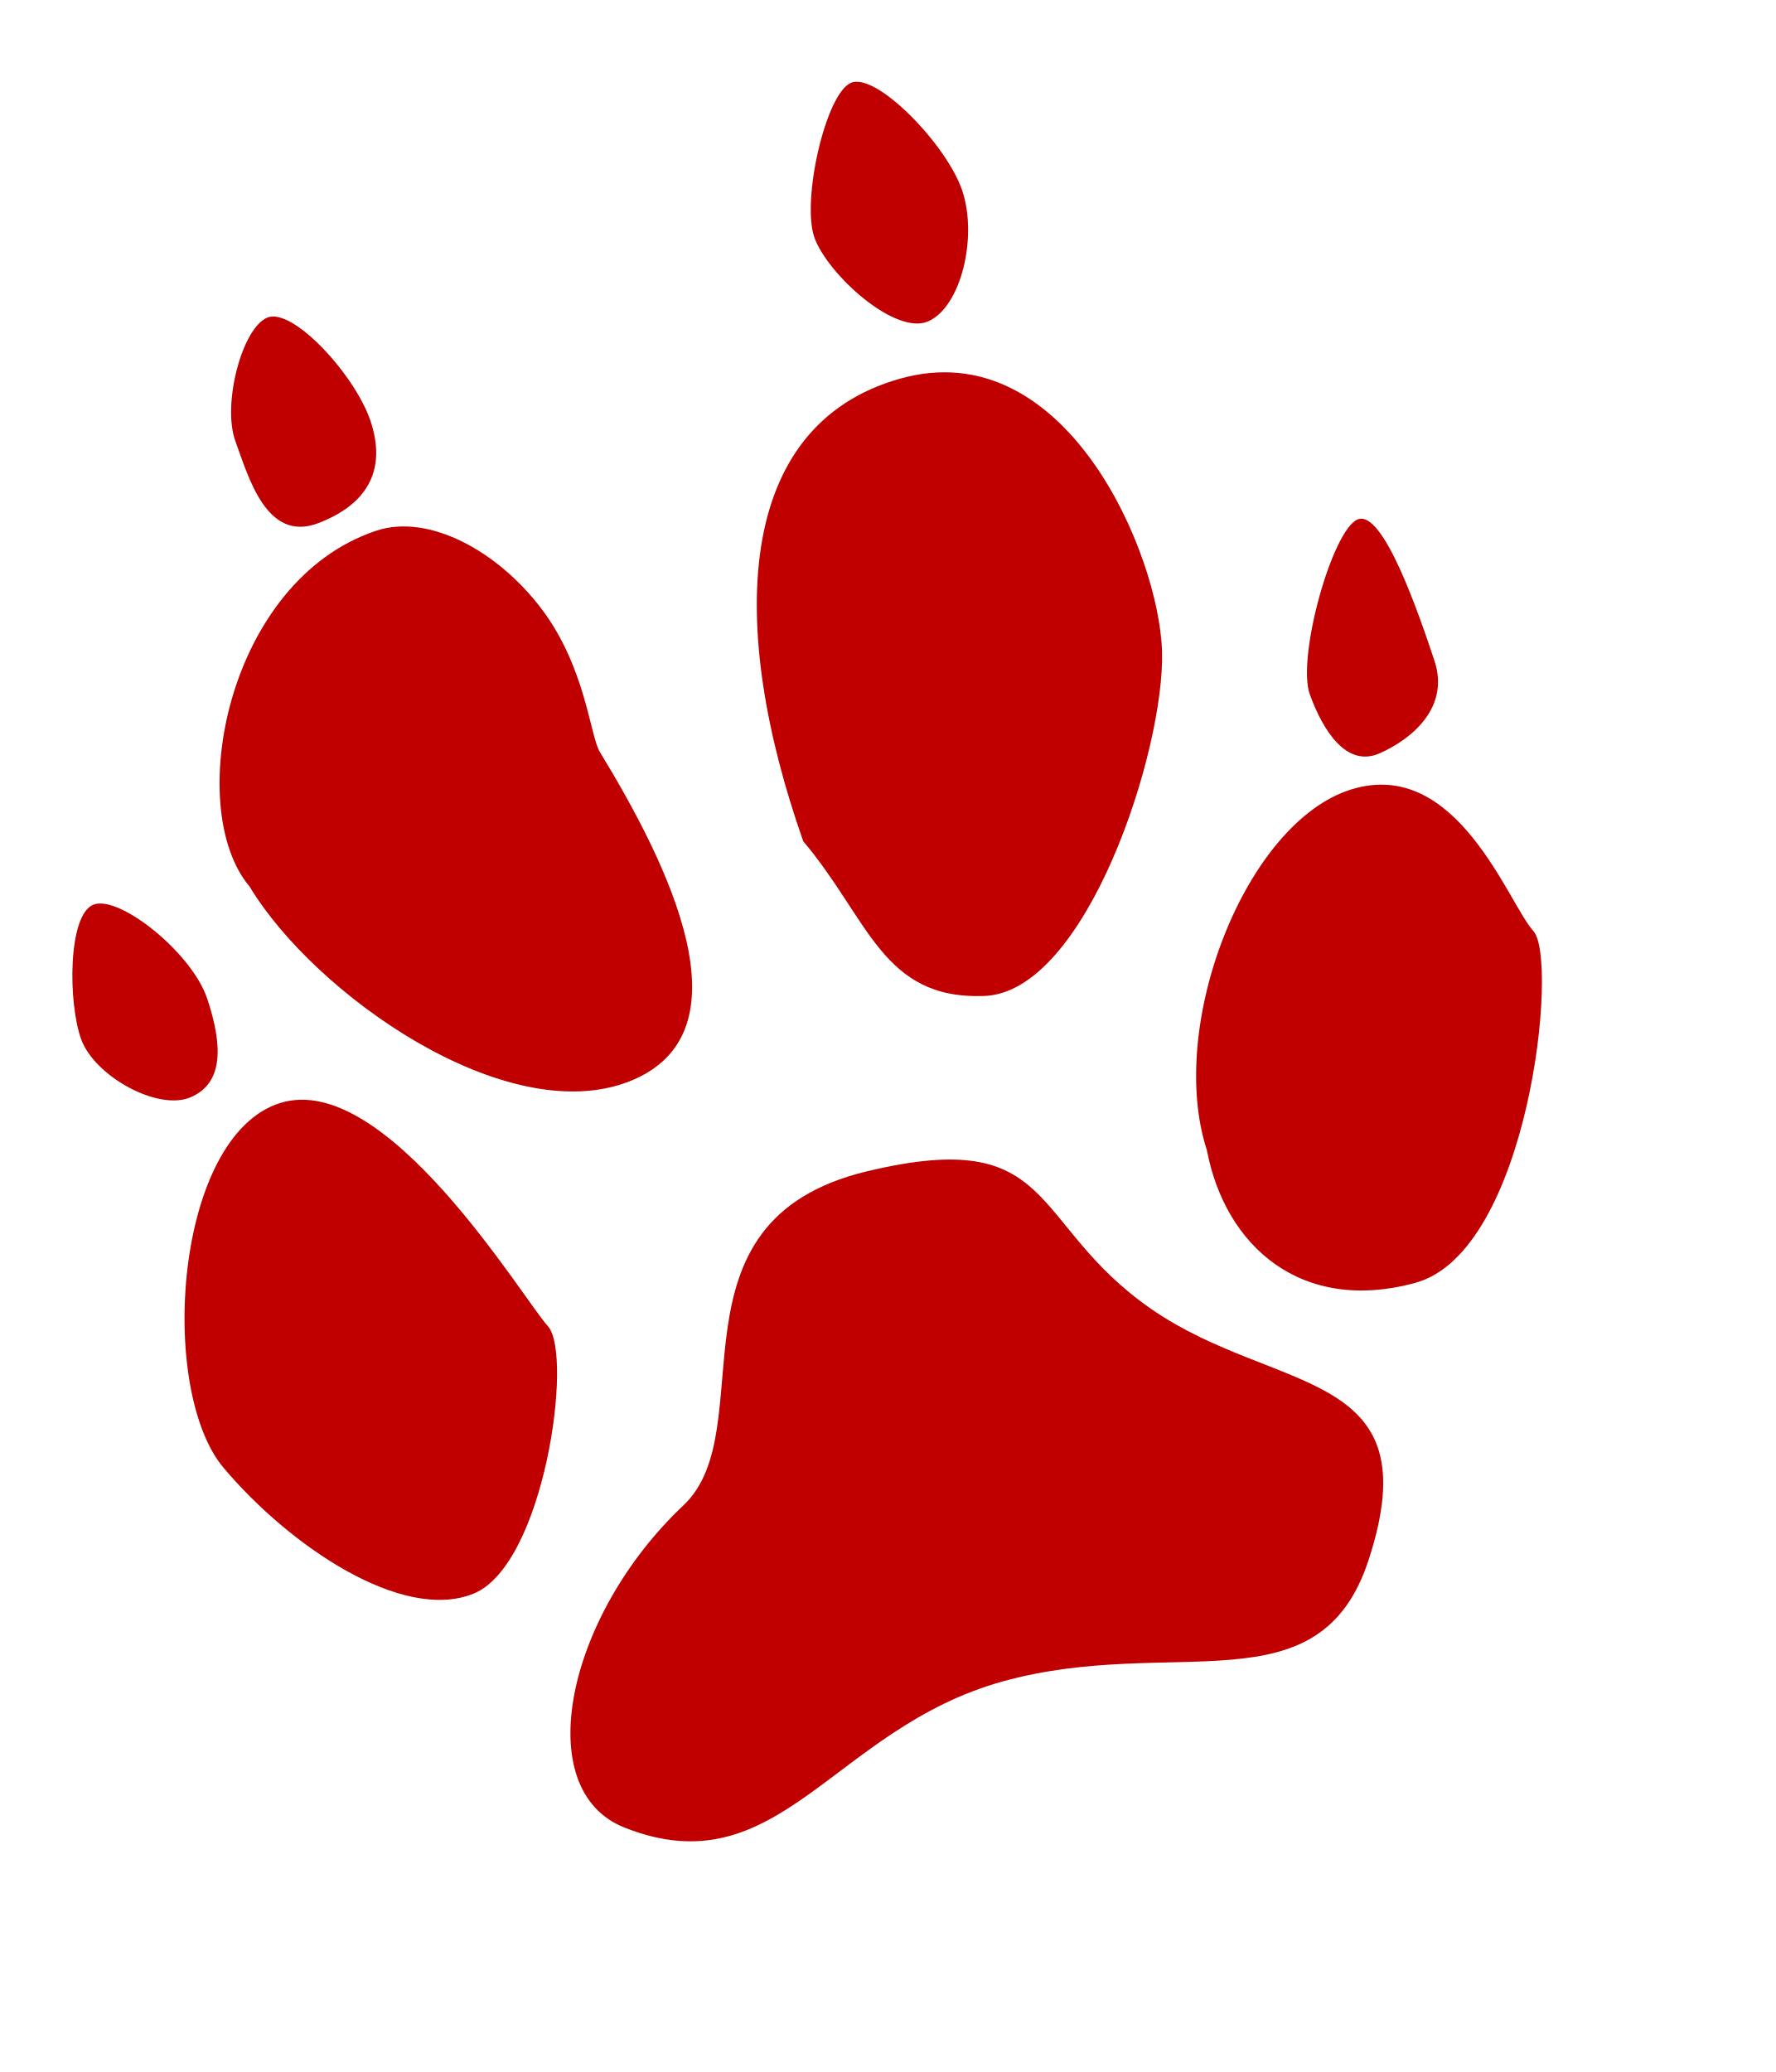
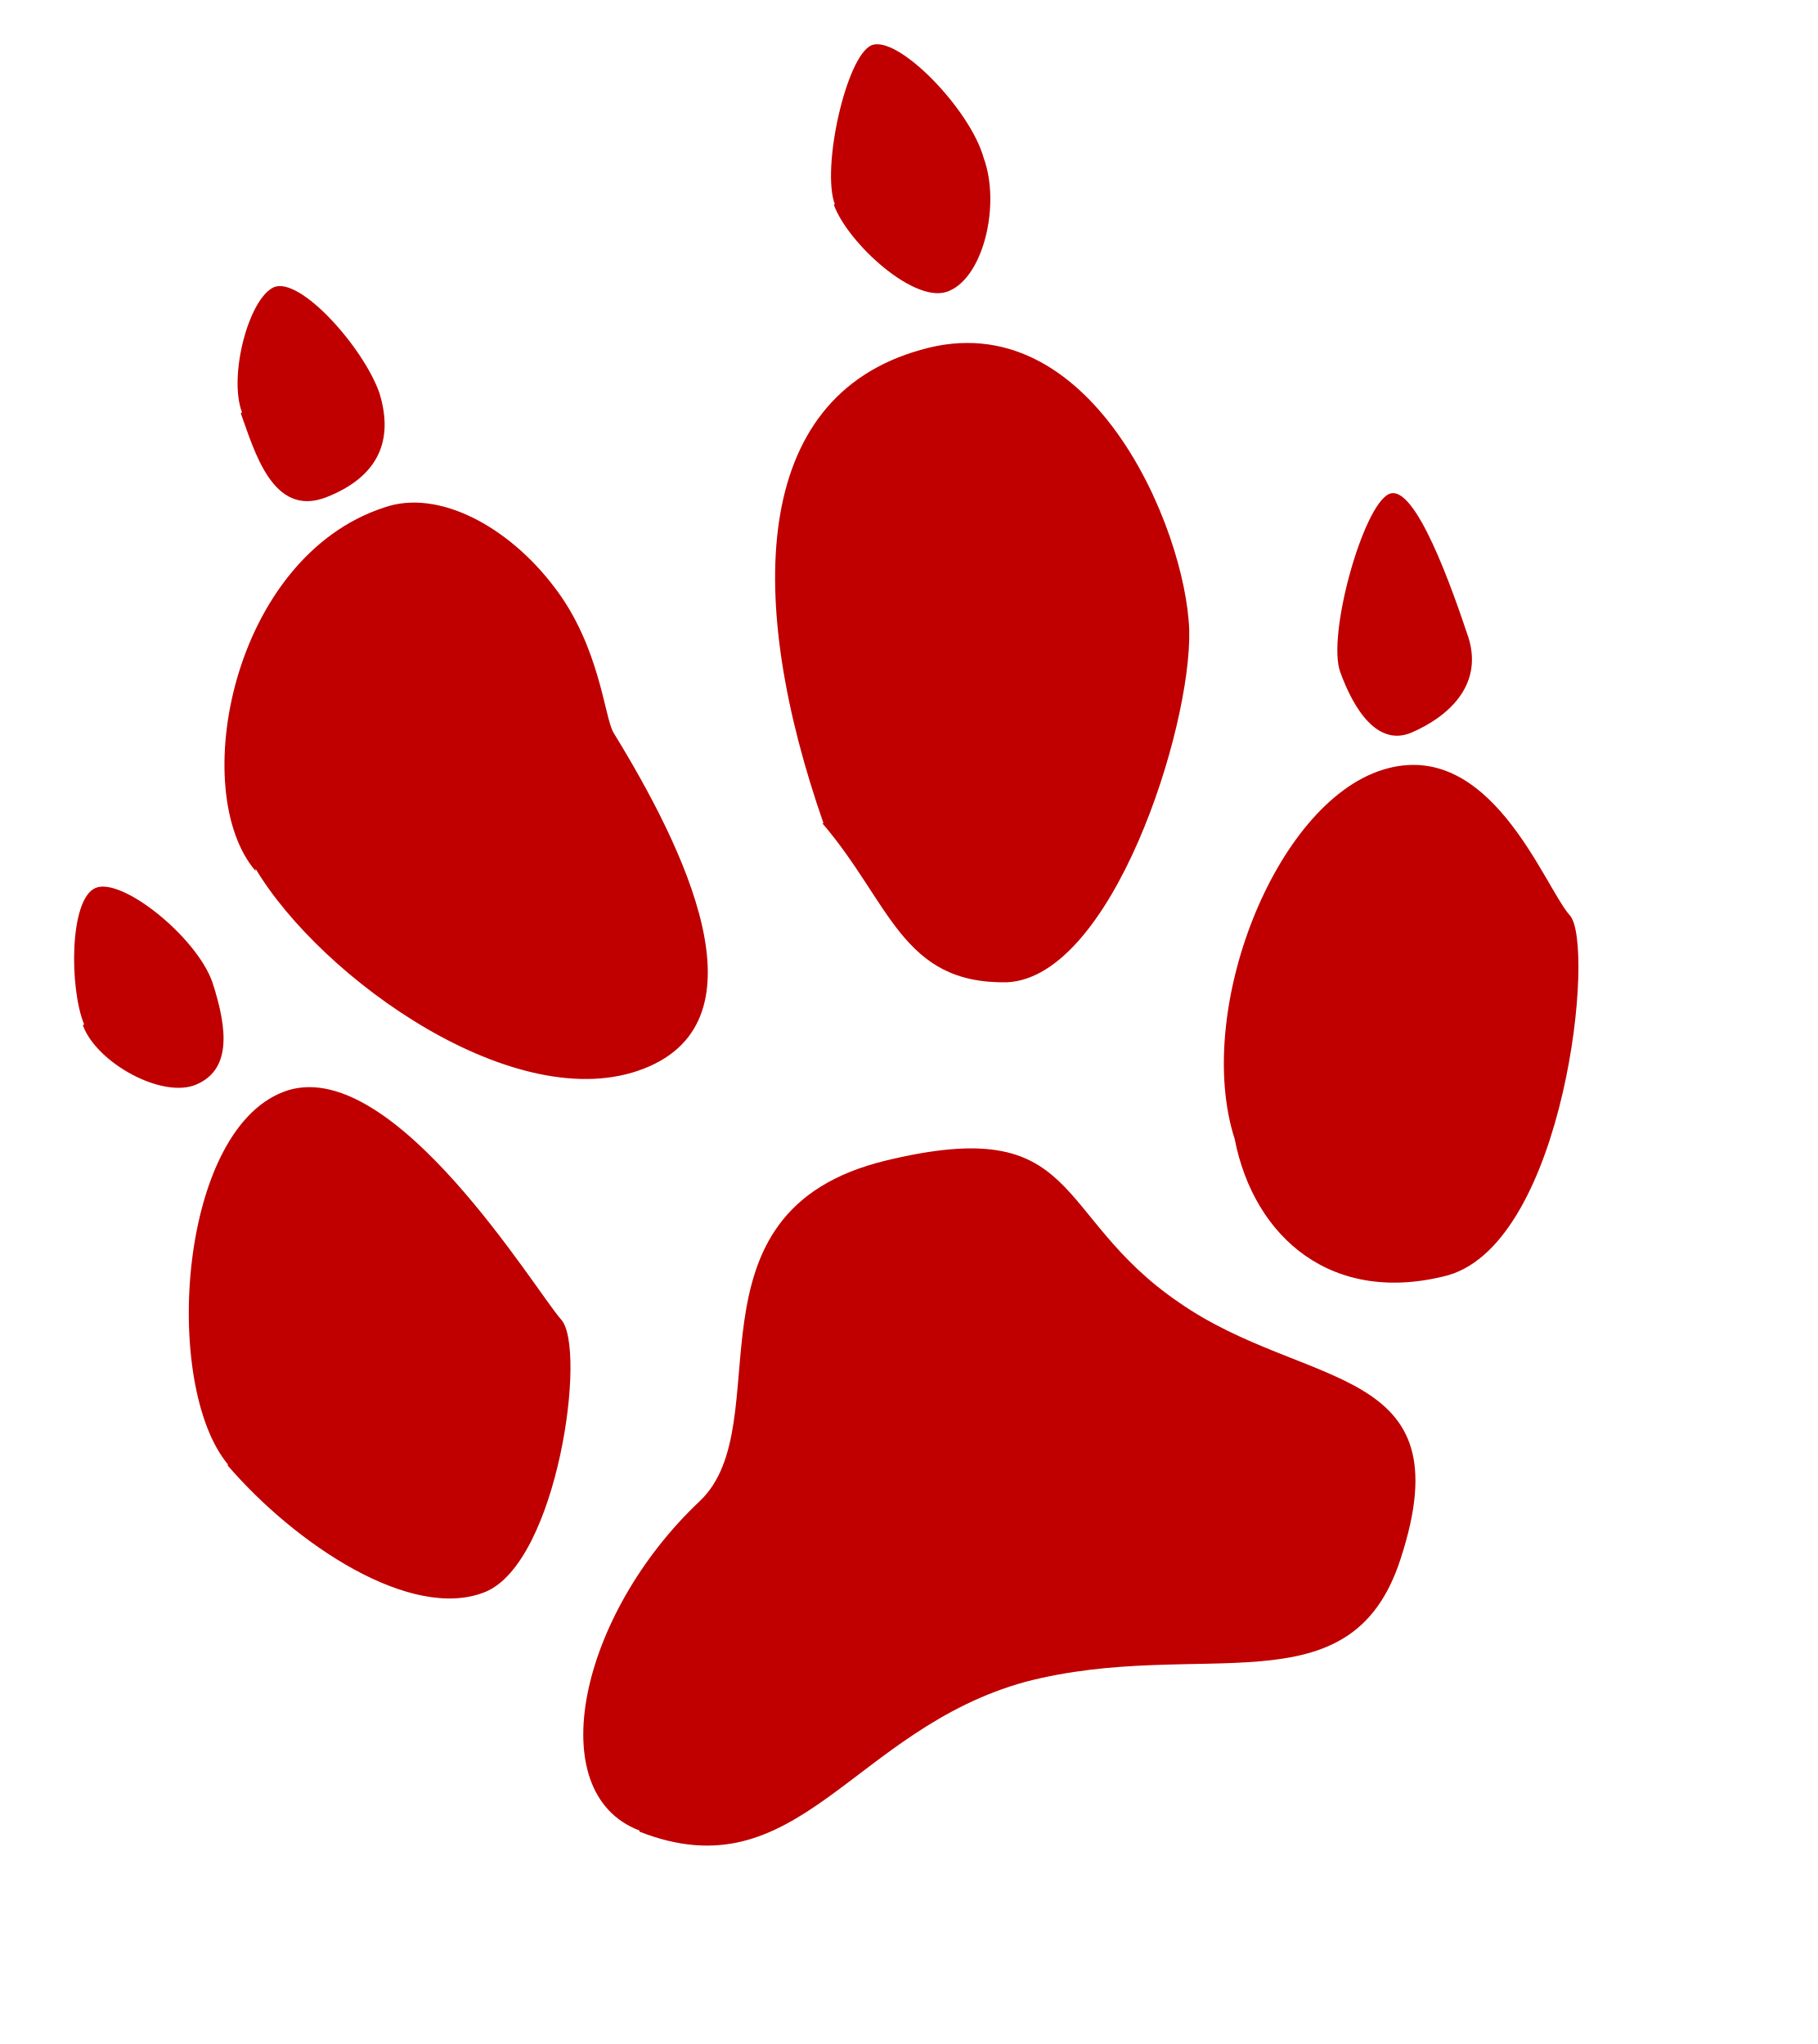
- <svg xmlns="http://www.w3.org/2000/svg" id="svg5040" width="120pt" height="140pt" viewBox="0 0 160 180">
-   <defs id="defs5042" />
-   <g id="g4408" transform="matrix(1.124394,-0.316118,0.316118,1.124394,-10.07967,28.50764)" style="font-size:12;fill:#c00000;fill-opacity:1;stroke:none;stroke-width:1.25;stroke-opacity:1;">
-     <path d="M 1.649,89.755 C 4.917,96.945 11.692,104.967 17.575,104.313 C 23.458,103.66 29.995,88.625 28.688,86.01 C 27.38,83.396 22.03,63.606 13.475,63.844 C 4.92,64.082 -1.62,82.564 1.649,89.755 z " id="path4409" style="fill:#c00000;fill-opacity:1;" />
-     <path d="M 15.711,47.128 C 18.266,56.457 29.675,70.539 39.836,69.529 C 49.996,68.518 47.265,54.197 44.532,44.453 C 44.137,43.045 45.244,37.901 43.208,32.657 C 41.172,27.412 36.802,23.146 32.528,23.356 C 20.408,23.951 12.442,39.937 15.711,47.128 z " id="path4410" style="fill:#c00000;fill-opacity:1;" />
-     <path d="M 57.772,55.326 C 61.04,62.517 60.33,68.756 67.995,70.598 C 75.661,72.439 86.538,56.077 88.376,48.73 C 90.213,41.384 87.87,22.968 74.589,23 C 61.308,23.031 56.642,37.799 57.772,55.326 z " id="path4411" style="fill:#c00000;fill-opacity:1;" />
-     <path d="M 81.298,86.694 C 80.645,94.241 84.925,100.837 94.016,100.896 C 103.107,100.956 111.427,79.861 110.119,77.246 C 108.812,74.632 108.096,62.684 99.541,62.922 C 90.986,63.16 80.881,76.652 81.298,86.694 z " id="path4412" style="fill:#c00000;fill-opacity:1;" />
-     <path d="M 23.909,124.835 C 34.089,132.6 41.431,121.82 55.064,121.878 C 68.696,121.936 77.925,130.693 84.749,120.501 C 93.495,107.438 81.349,106.352 73.886,97.369 C 66.424,88.385 70.85,81.745 55.582,81.167 C 39.12,80.545 42.596,98.17 35.023,102.132 C 24.027,107.885 17.629,120.044 23.909,124.835 z " id="path4413" style="fill:#c00000;fill-opacity:1;" />
-     <path d="M 0.019,54.97 C 0.243,57.968 4.224,61.936 6.971,61.544 C 9.717,61.152 10.4,58.323 10.225,54.576 C 10.051,50.829 5.833,44.98 3.726,45.219 C 1.619,45.457 -0.206,51.972 0.019,54.97 z " id="path4414" style="fill:#c00000;fill-opacity:1;" />
-     <path d="M 23.956,13.757 C 24.18,16.755 24.162,21.974 28.408,21.581 C 32.654,21.189 34.587,18.861 34.413,15.114 C 34.238,11.366 31.02,5.018 28.913,5.256 C 26.806,5.494 23.732,10.76 23.956,13.757 z " id="path4415" style="fill:#c00000;fill-opacity:1;" />
-     <path d="M 71.206,10.757 C 71.43,13.755 75.162,19.724 77.908,19.331 C 80.654,18.939 83.337,14.111 83.163,10.364 C 82.988,6.616 79.27,-0.232 77.163,0.006 C 75.056,0.244 70.981,7.76 71.206,10.757 z " id="path4416" style="fill:#c00000;fill-opacity:1;" />
-     <path d="M 98.456,55.007 C 98.68,58.005 99.662,61.224 102.408,60.831 C 105.154,60.439 108.587,58.861 108.413,55.114 C 108.238,51.366 107.771,42.768 105.663,43.006 C 103.556,43.244 98.231,52.01 98.456,55.007 z " id="path4417" style="fill:#c00000;fill-opacity:1;" />
+ <svg xmlns="http://www.w3.org/2000/svg" viewBox="0 0 160 180">
+   <g fill="#c00000" stroke-width="1.3" font-size="12">
+     <path d="M20 129c6 7 16.2 13.8 22.7 11.2 6.4-2.6 9-21.5 6.7-24-2.3-2.6-14.6-23-24-20.2-9.7 3-11.2 26-5.3 33zM22.5 76.5c5.8 9.7 23 22 34.2 17.6 11-4.3 3.5-19.5-2.7-29.6-.8-1.4-1.2-7.6-5.2-12.8-4-5.3-10.2-8.7-15-7-13.4 4.4-17.3 25-11.3 32zM72.4 72.5c6 7 7 14.2 16.3 14 9.2-.5 16.2-22.3 16-31-.3-9-8.7-29-23.6-24.7C66 35 65.7 53 72.5 72.5zM108.7 100.3c1.7 8.7 8.6 14.7 18.8 12 10.3-3 13-29.2 10.7-31.7-2.3-2.6-7-15.8-16.5-12.8s-16.6 21.3-13 32.5zM56.3 161.3c14 5.5 18.7-9 34-13.2 15.4-4 28.6 2.8 33-10.8 5.7-17.4-8.3-14.8-19.5-22.6C92.5 107 95.4 98 78 102.2c-18.6 4.5-9.2 23.2-16.4 30-10.6 10-14 25.7-5.3 29zM7.3 90.3c1.2 3.3 7 6.5 10 5.2 3-1.3 2.8-4.7 1.4-9-1.4-4-8-9.3-10.3-8.3-2.3 1-2.3 8.8-1 12zM21.2 36.4c1.2 3.3 2.8 9.2 7.5 7.4 4.6-1.8 6-5 4.7-9.2-1.4-4-7-10.3-9.3-9.3-2.2 1-4 7.8-2.8 11zM73.4 18c1.2 3.4 7.3 9 10.2 7.6 3-1.3 4.5-7.6 3-11.7C85.4 9.6 79 3 76.7 4c-2.2 1-4.4 10.8-3.2 14zM118 59.2c1.2 3.3 3.3 6.6 6.3 5.3 3-1.3 6.3-4 5-8.3-1.4-4.2-4.7-13.7-7-12.7S116.8 56 118 59.2z" />
  </g>
</svg>
